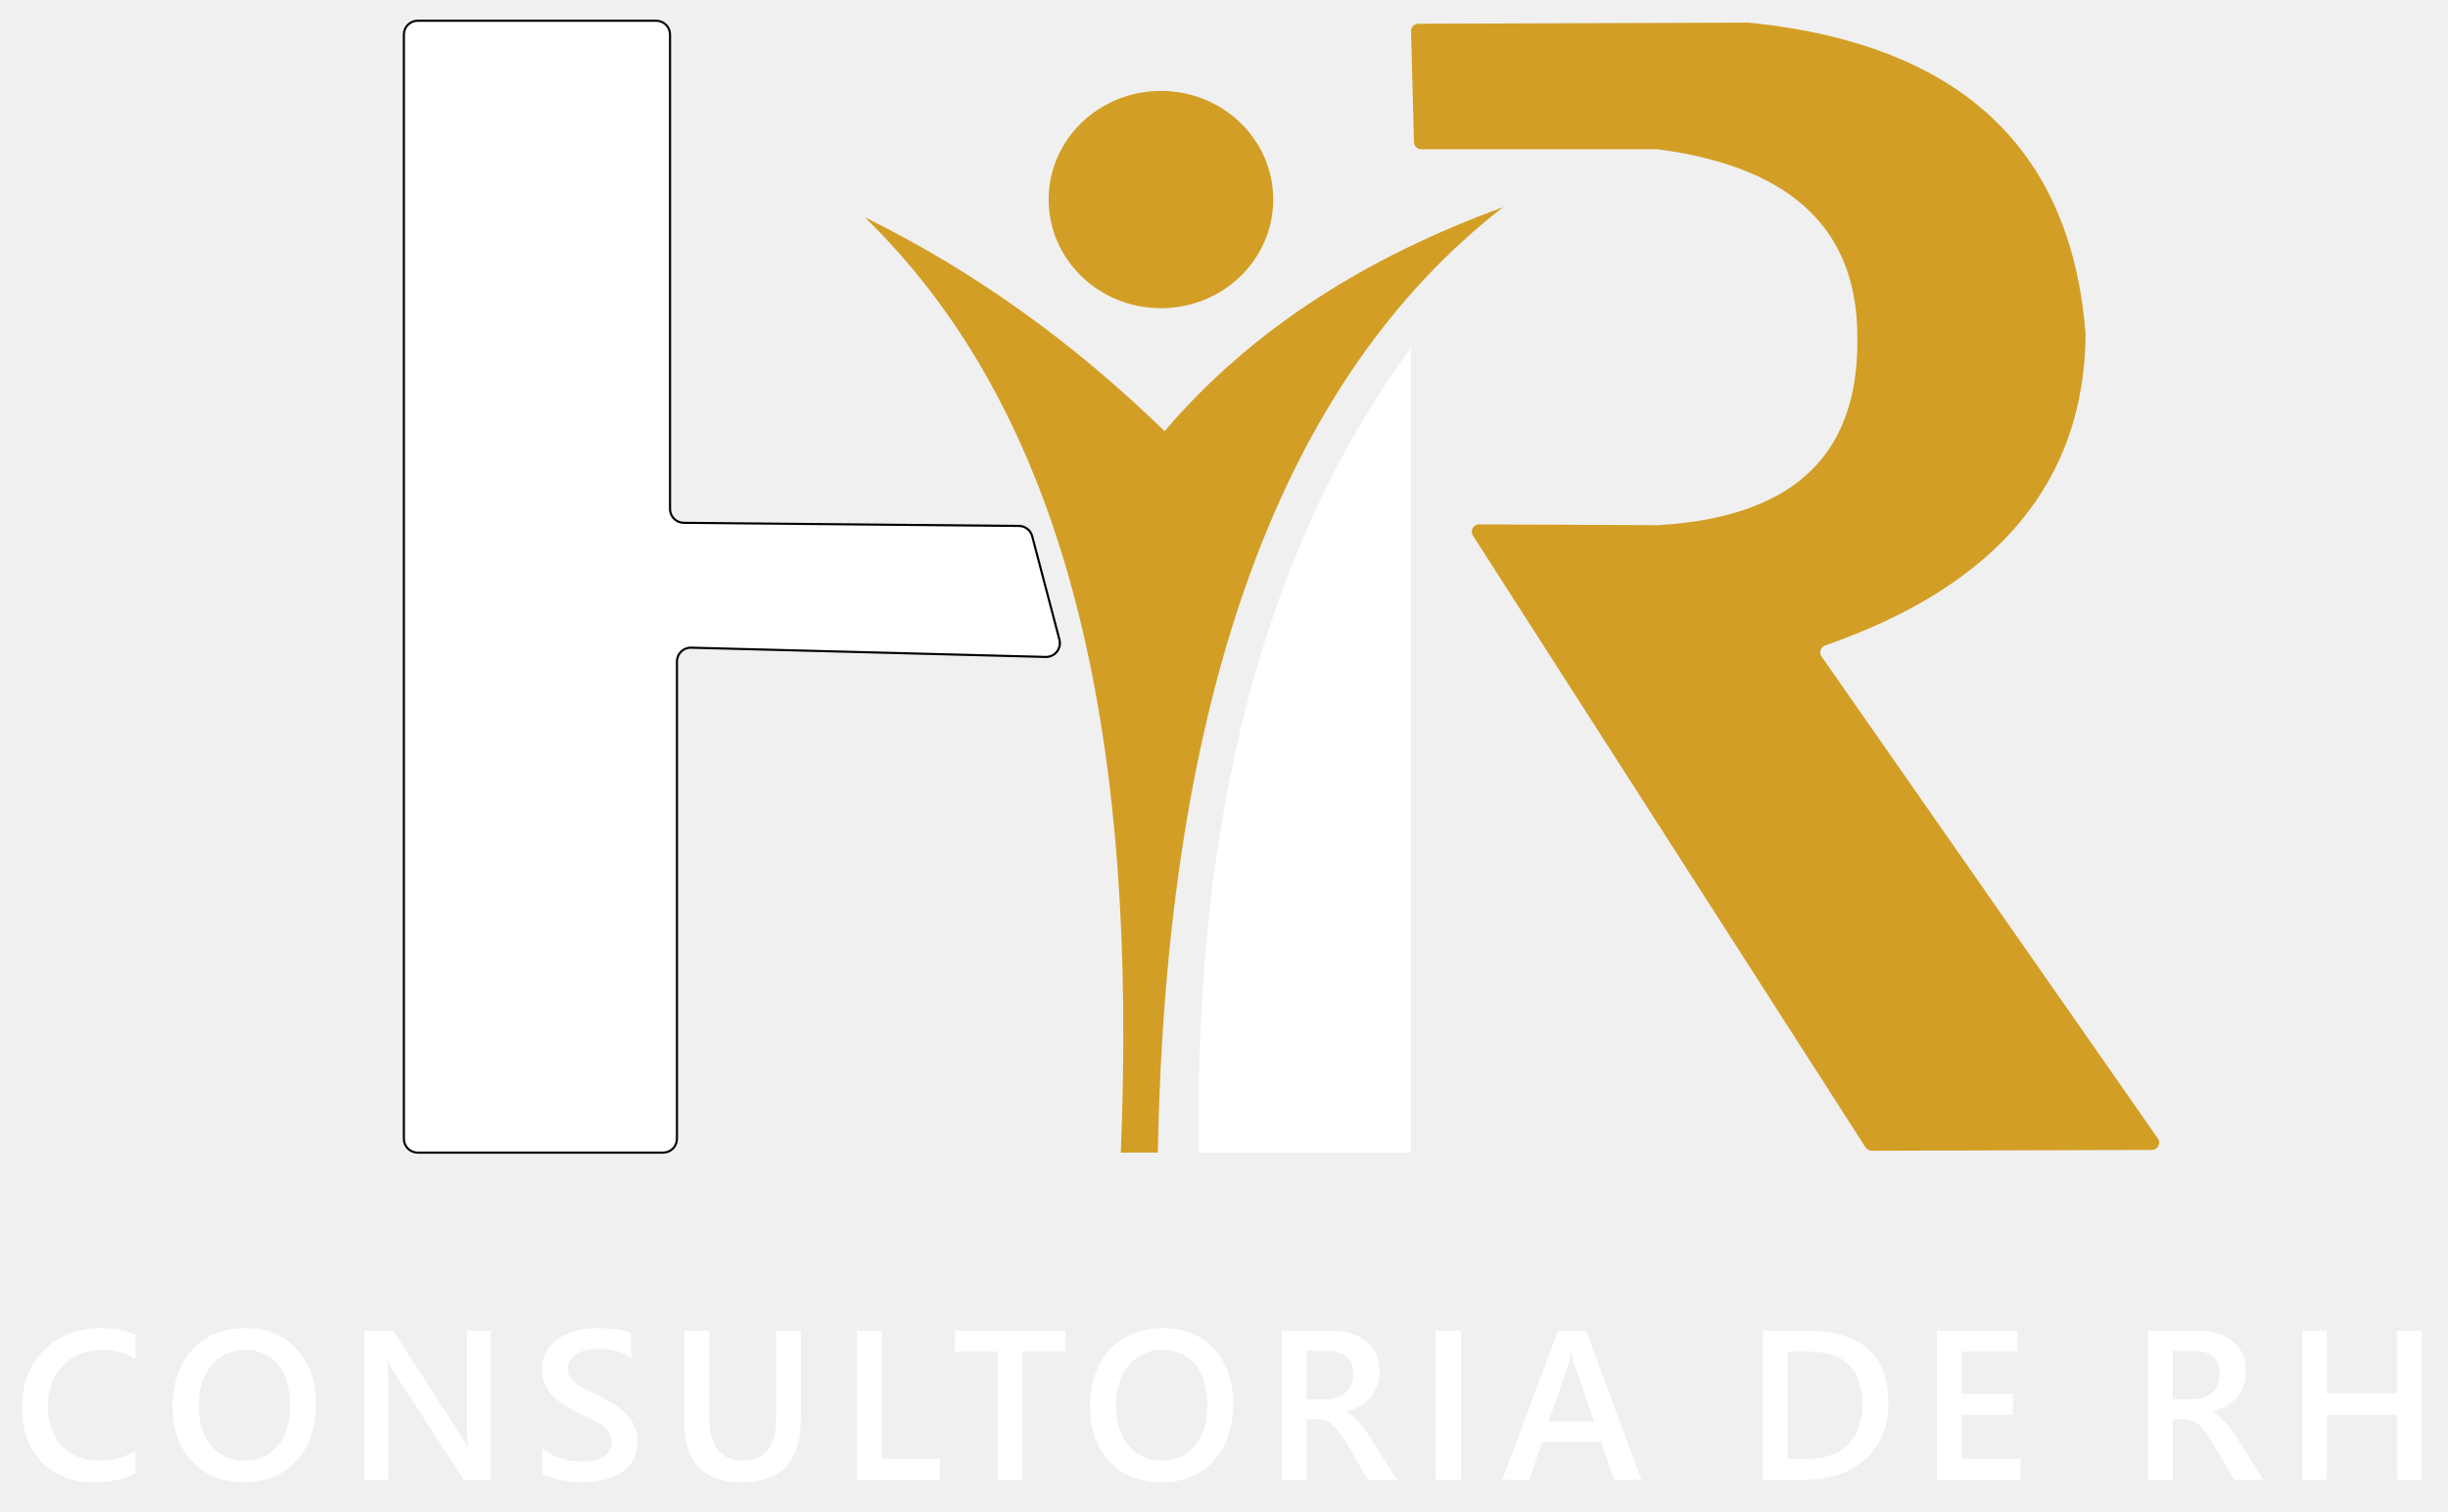
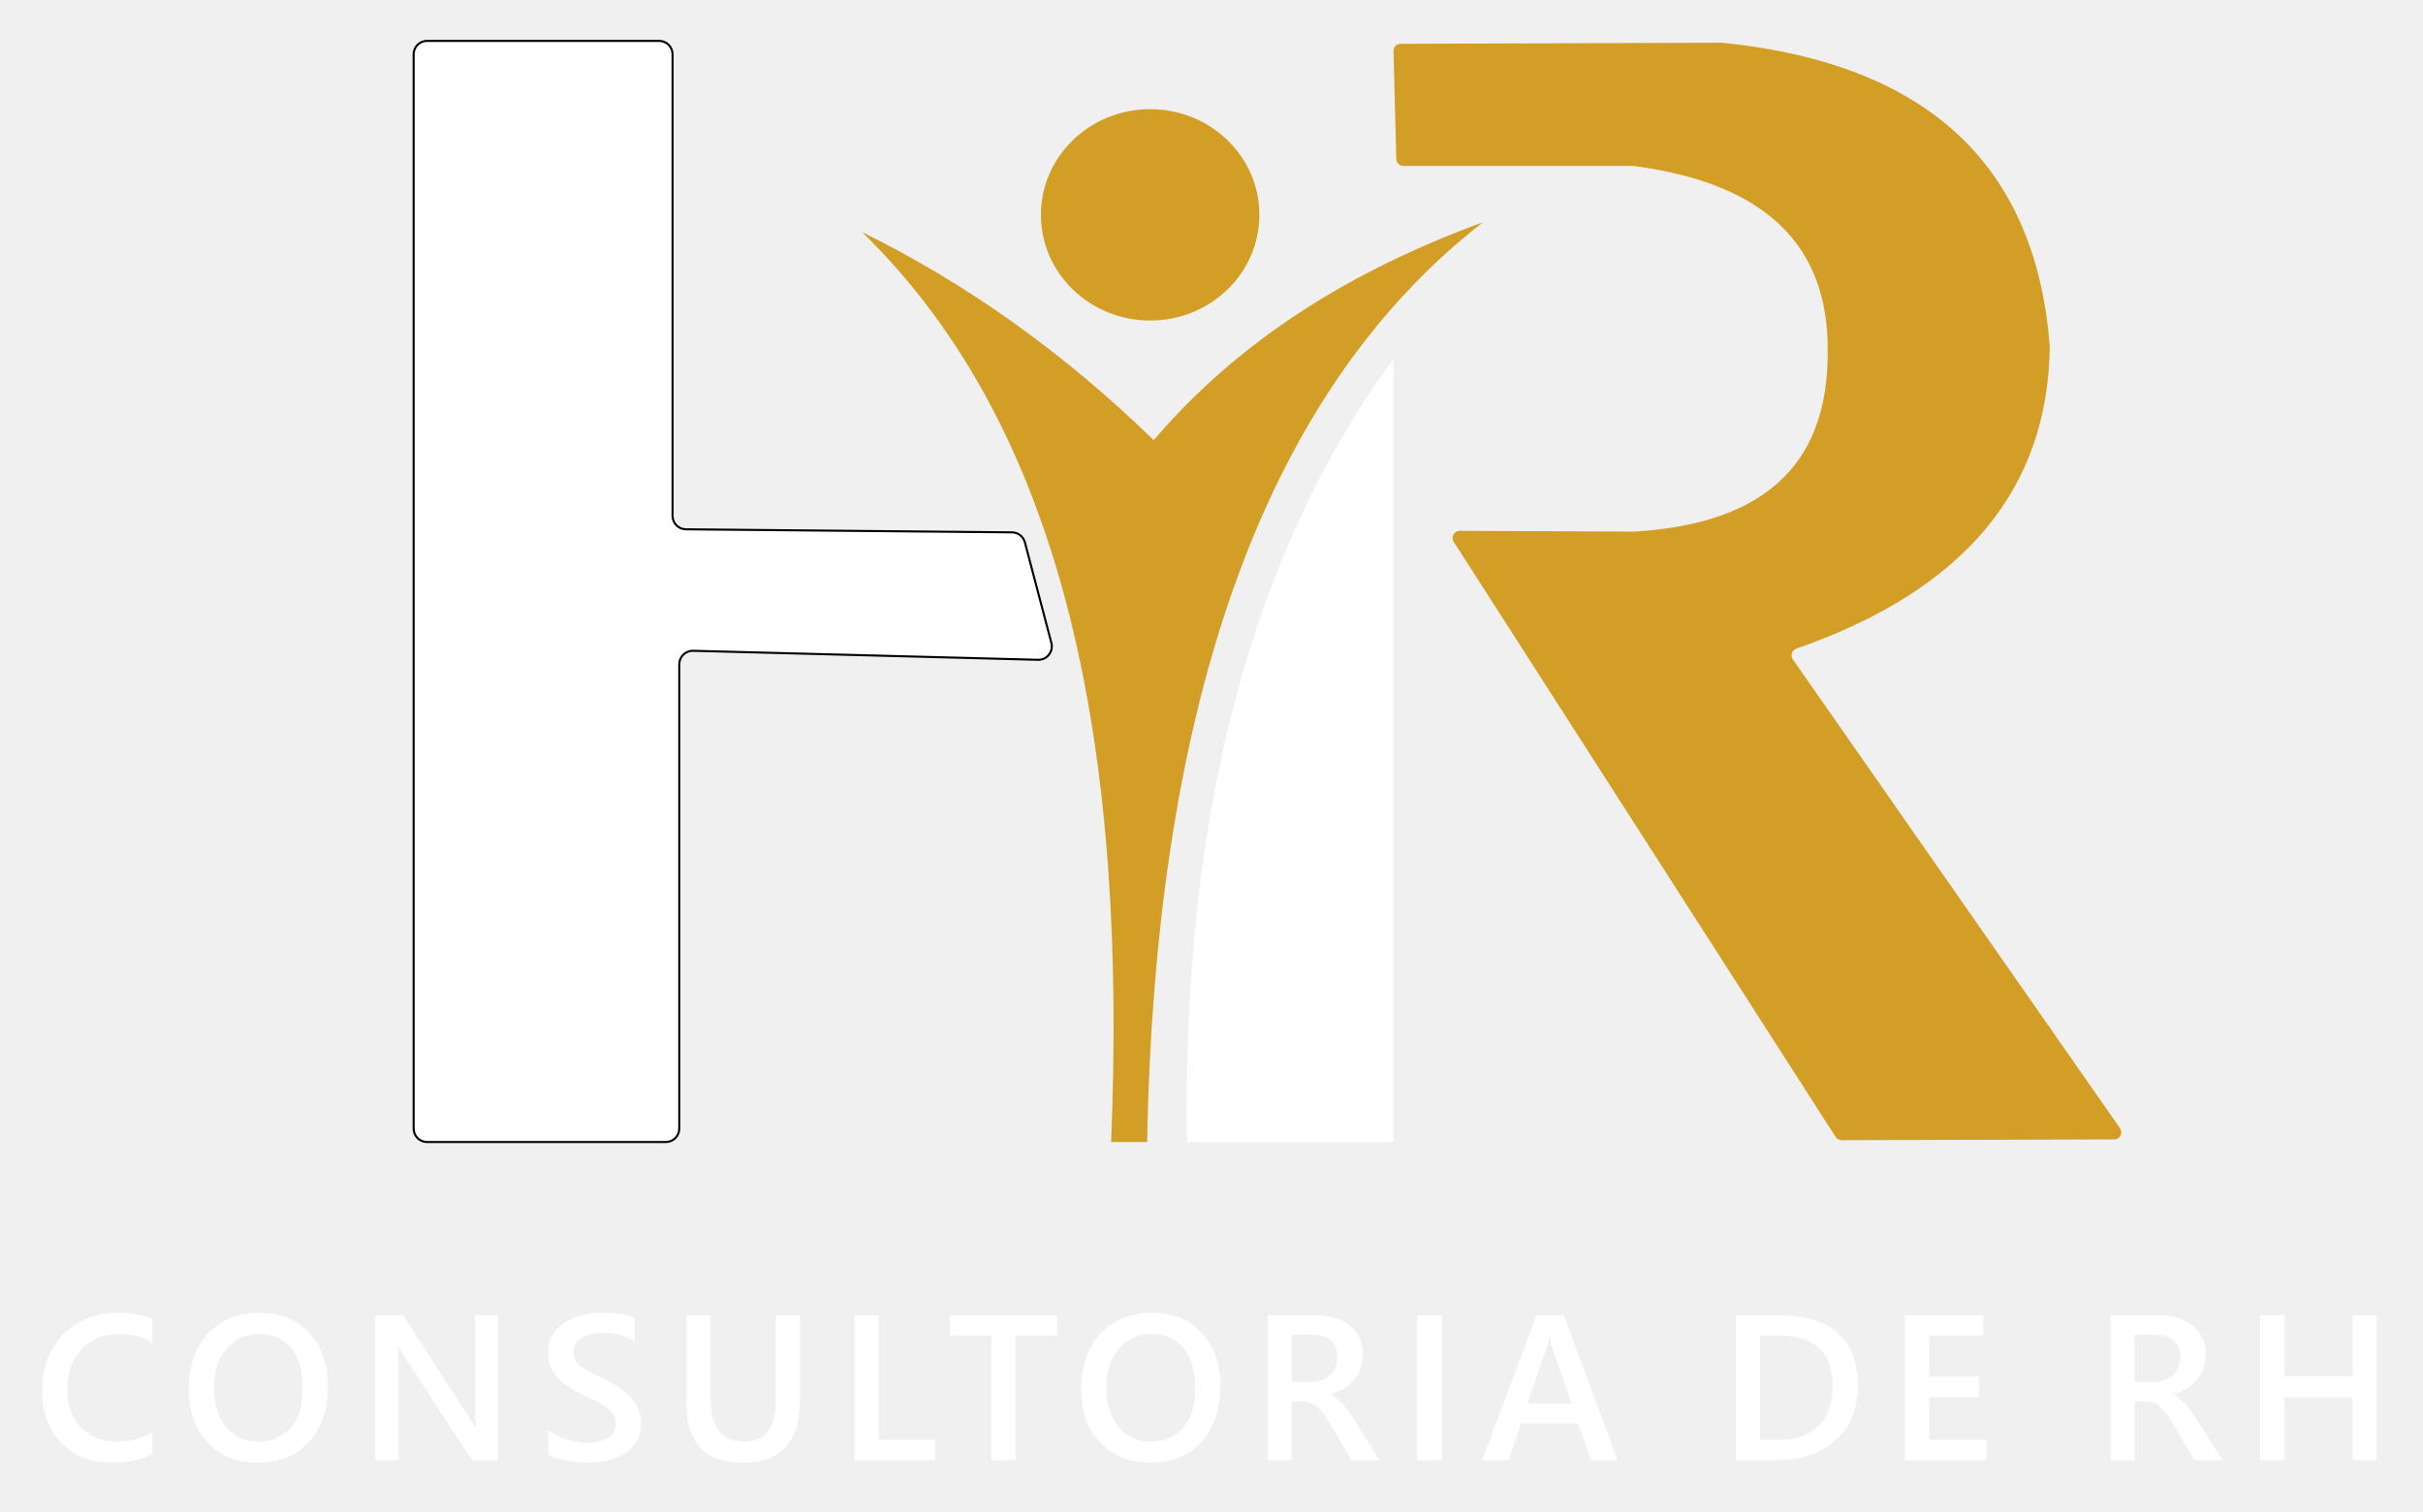
- <svg xmlns="http://www.w3.org/2000/svg" version="1.2" viewBox="150 190 1150 710" width="1150" height="710">
+ <svg xmlns="http://www.w3.org/2000/svg" version="1.2" viewBox="140 180 1170 730" width="1170" height="730">
  <style>
		.s0 { fill: #ffffff;stroke: #000000;stroke-miterlimit:10 } 
		.s1 { fill: #ffffff } 
		.s2 { fill: #d39e25 } 
	</style>
  <g id="Camada 1">
    <path id="&lt;Path&gt;" class="s0" d="m339.73 206.23v518.71c0 3.58 2.9 6.49 6.49 6.49h115.3c3.58 0 6.49-2.91 6.49-6.49v-224.21c0-3.65 3.01-6.58 6.66-6.49l166.56 4.35c4.33 0.11 7.55-3.96 6.45-8.15l-12.78-48.54c-0.74-2.84-3.29-4.82-6.22-4.85l-157.48-1.47c-3.57-0.03-6.44-2.93-6.44-6.5v-222.85c0-3.58-2.9-6.49-6.49-6.49h-112.05c-3.59 0-6.49 2.91-6.49 6.49z" />
    <path id="&lt;Path&gt;" class="s1" d="m812.87 353.23c-70.28 96.1-101.93 223.44-99.69 378.2h99.69z" />
    <path id="&lt;Path&gt;" class="s2" d="m556.25 292.05c100.27 97.58 127.88 254.18 120.27 439.38h17.4q5.94-322.81 162.2-444.13c-62.35 22.83-116.9 55.89-159.03 105.23-42.86-41.69-89.72-75.35-140.84-100.48z" />
    <path id="&lt;Path&gt;" class="s2" d="m748.12 283.74c0 28.18-23.61 51.03-52.74 51.03-29.14 0-52.75-22.85-52.75-51.03 0-28.19 23.61-51.03 52.75-51.03 29.13 0 52.74 22.84 52.74 51.03z" />
    <path id="&lt;Path&gt;" class="s2" d="m812.87 204.68l1.37 52.09c0.05 1.86 1.57 3.34 3.43 3.34h110.79q0.24 0 0.47 0.03c65.68 8.66 93.7 40.09 93.61 88.51 0.77 58.9-34.43 84.4-93.17 88.03q-0.13 0.01-0.25 0.01l-84.27-0.37c-2.71-0.01-4.36 3-2.9 5.29l184.42 287.36c0.63 0.99 1.73 1.58 2.9 1.58l131.63-0.38c2.76-0.01 4.38-3.12 2.8-5.39l-157.98-226.38c-1.3-1.86-0.47-4.45 1.67-5.2 81.76-28.45 121.64-77.55 122.38-145.96q0.01-0.18-0.01-0.36c-6.66-84.4-55.87-135.86-158.14-146.24q-0.19-0.02-0.38-0.02l-154.95 0.54c-1.93 0.01-3.47 1.6-3.42 3.52z" />
    <g id="&lt;Group&gt;">
      <path id="&lt;Compound Path&gt;" class="s1" d="m213.6 882.16q-7.91 4.1-19.67 4.1-15.24 0-24.42-9.62-9.18-9.62-9.18-25.24 0-16.8 10.33-27.15 10.33-10.35 26.1-10.35 10.15 0 16.84 2.88v11.52q-7.08-4.2-15.62-4.2-11.38 0-18.43 7.28-7.06 7.27-7.06 19.43 0 11.58 6.59 18.44 6.6 6.86 17.34 6.86 9.91 0 17.18-4.69z" />
      <path id="&lt;Compound Path&gt;" fill-rule="evenodd" class="s1" d="m264.47 886.26q-15.13 0-24.24-9.81-9.11-9.82-9.11-25.54 0-16.89 9.28-26.95 9.28-10.06 25.2-10.06 14.74 0 23.75 9.76 9.01 9.77 9.01 25.54 0 17.14-9.23 27.1-9.23 9.96-24.66 9.96zm0.54-62.16q-9.62 0-15.65 7.18-6.03 7.18-6.03 18.9 0 11.67 5.86 18.8 5.86 7.13 15.33 7.13 10.06 0 15.87-6.79 5.81-6.79 5.81-19 0-12.54-5.64-19.38-5.64-6.84-15.55-6.84z" />
      <path id="&lt;Compound Path&gt;" class="s1" d="m380.58 885.09h-12.7l-33.45-51.46q-1.26-1.96-2.1-4.06h-0.29q0.39 2.25 0.39 9.62v45.9h-11.23v-70.02h13.53l32.32 50.24q2.05 3.13 2.64 4.3h0.19q-0.48-2.78-0.48-9.42v-45.12h11.18z" />
      <path id="&lt;Compound Path&gt;" class="s1" d="m404.69 882.31v-11.97q1.61 1.47 3.83 2.64 2.22 1.17 4.71 1.98 2.49 0.8 4.98 1.24 2.49 0.44 4.59 0.44 7.33 0 10.92-2.44 3.59-2.44 3.59-7.08 0-2.49-1.2-4.32-1.2-1.83-3.35-3.34-2.14-1.52-5.05-2.91-2.9-1.39-6.22-2.91-3.57-1.9-6.65-3.85-3.07-1.96-5.34-4.32-2.27-2.37-3.57-5.35-1.29-2.98-1.29-6.98 0-4.93 2.22-8.57 2.22-3.64 5.86-6.01 3.64-2.37 8.28-3.51 4.64-1.15 9.47-1.15 10.99 0 16.02 2.49v11.47q-5.96-4.29-15.34-4.29-2.58 0-5.15 0.48-2.56 0.49-4.59 1.62-2.02 1.12-3.29 2.88-1.27 1.75-1.27 4.24 0 2.35 0.97 4.06 0.98 1.71 2.86 3.12 1.88 1.42 4.59 2.76 2.71 1.34 6.27 2.91 3.67 1.9 6.91 4 3.25 2.1 5.72 4.64 2.46 2.54 3.9 5.64 1.44 3.1 1.44 7.05 0 5.33-2.15 8.99-2.14 3.66-5.78 5.96-3.64 2.29-8.38 3.32-4.73 1.02-10.01 1.02-1.75 0-4.32-0.27-2.56-0.27-5.25-0.78-2.68-0.51-5.07-1.24-2.4-0.74-3.86-1.66z" />
      <path id="&lt;Compound Path&gt;" class="s1" d="m526.21 856.77q0 29.49-27.93 29.49-26.76 0-26.76-28.37v-42.82h11.63v40.43q0 20.61 16.01 20.61 15.43 0 15.43-19.88v-41.16h11.62z" />
      <path id="&lt;Compound Path&gt;" class="s1" d="m591.44 885.09h-38.77v-70.02h11.62v60.21h27.15z" />
      <path id="&lt;Compound Path&gt;" class="s1" d="m650.46 824.93h-20.12v60.16h-11.62v-60.16h-20.07v-9.86h51.81z" />
      <path id="&lt;Compound Path&gt;" fill-rule="evenodd" class="s1" d="m695.42 886.26q-15.14 0-24.24-9.81-9.11-9.82-9.11-25.54 0-16.89 9.28-26.95 9.28-10.06 25.19-10.06 14.75 0 23.76 9.76 9.01 9.77 9.01 25.54 0 17.14-9.23 27.1-9.23 9.96-24.66 9.96zm0.54-62.16q-9.62 0-15.65 7.18-6.03 7.18-6.03 18.9 0 11.67 5.86 18.8 5.86 7.13 15.33 7.13 10.06 0 15.87-6.79 5.81-6.79 5.81-19 0-12.54-5.64-19.38-5.64-6.84-15.55-6.84z" />
      <path id="&lt;Compound Path&gt;" fill-rule="evenodd" class="s1" d="m806.25 885.09h-13.57l-11.18-18.75q-1.52-2.59-2.96-4.42-1.44-1.83-2.93-3-1.49-1.17-3.25-1.71-1.75-0.54-3.95-0.54h-4.69v28.42h-11.57v-70.02h23.05q4.93 0 9.08 1.17 4.15 1.17 7.22 3.54 3.08 2.37 4.81 5.91 1.74 3.54 1.74 8.28 0 3.71-1.1 6.81-1.1 3.1-3.13 5.52-2.02 2.41-4.88 4.12-2.86 1.71-6.42 2.64v0.19q1.9 1.08 3.32 2.37 1.42 1.3 2.69 2.66 1.27 1.37 2.51 3.1 1.25 1.74 2.76 4.03zm-42.53-60.59v22.75h9.67q2.68 0 4.95-0.83 2.27-0.83 3.94-2.39 1.65-1.56 2.58-3.81 0.93-2.25 0.93-5.03 0-5.03-3.17-7.86-3.18-2.83-9.13-2.83z" />
      <path id="&lt;Compound Path&gt;" class="s1" d="m836.32 885.09h-11.96v-70.02h11.96z" />
      <path id="&lt;Compound Path&gt;" fill-rule="evenodd" class="s1" d="m921.08 885.09h-12.75l-6.3-17.82h-27.54l-6.05 17.82h-12.7l26.22-70.02h13.09zm-22.12-27.29l-9.72-27.93q-0.44-1.37-0.92-4.4h-0.2q-0.44 2.78-0.98 4.4l-9.61 27.93z" />
      <path id="&lt;Compound Path&gt;" fill-rule="evenodd" class="s1" d="m978.18 885.09v-70.02h20.22q38.72 0 38.72 34.13 0 16.21-10.74 26.05-10.74 9.84-28.81 9.84zm11.57-60.16v50.35h9.28q12.25 0 19.07-6.74 6.81-6.74 6.81-19.05 0-24.56-25.44-24.56z" />
      <path id="&lt;Compound Path&gt;" class="s1" d="m1099.22 885.09h-39.31v-70.02h37.75v9.86h-26.13v19.83h24.08v9.81h-24.08v20.71h27.69z" />
      <path id="&lt;Compound Path&gt;" fill-rule="evenodd" class="s1" d="m1213.26 885.09h-13.57l-11.18-18.75q-1.52-2.59-2.96-4.42-1.44-1.83-2.93-3-1.49-1.17-3.24-1.71-1.76-0.54-3.96-0.54h-4.69v28.42h-11.57v-70.02h23.05q4.93 0 9.08 1.17 4.15 1.17 7.23 3.54 3.07 2.37 4.81 5.91 1.73 3.54 1.73 8.28 0 3.71-1.1 6.81-1.1 3.1-3.12 5.52-2.03 2.41-4.89 4.12-2.85 1.71-6.42 2.64v0.19q1.91 1.08 3.32 2.37 1.42 1.3 2.69 2.66 1.27 1.37 2.51 3.1 1.25 1.74 2.76 4.03zm-42.53-60.59v22.75h9.67q2.69 0 4.96-0.83 2.27-0.83 3.93-2.39 1.66-1.56 2.58-3.81 0.93-2.25 0.93-5.03 0-5.03-3.17-7.86-3.18-2.83-9.13-2.83z" />
      <path id="&lt;Compound Path&gt;" class="s1" d="m1287.67 885.09h-11.67v-30.37h-32.96v30.37h-11.62v-70.02h11.62v29.44h32.96v-29.44h11.67z" />
    </g>
  </g>
</svg>
